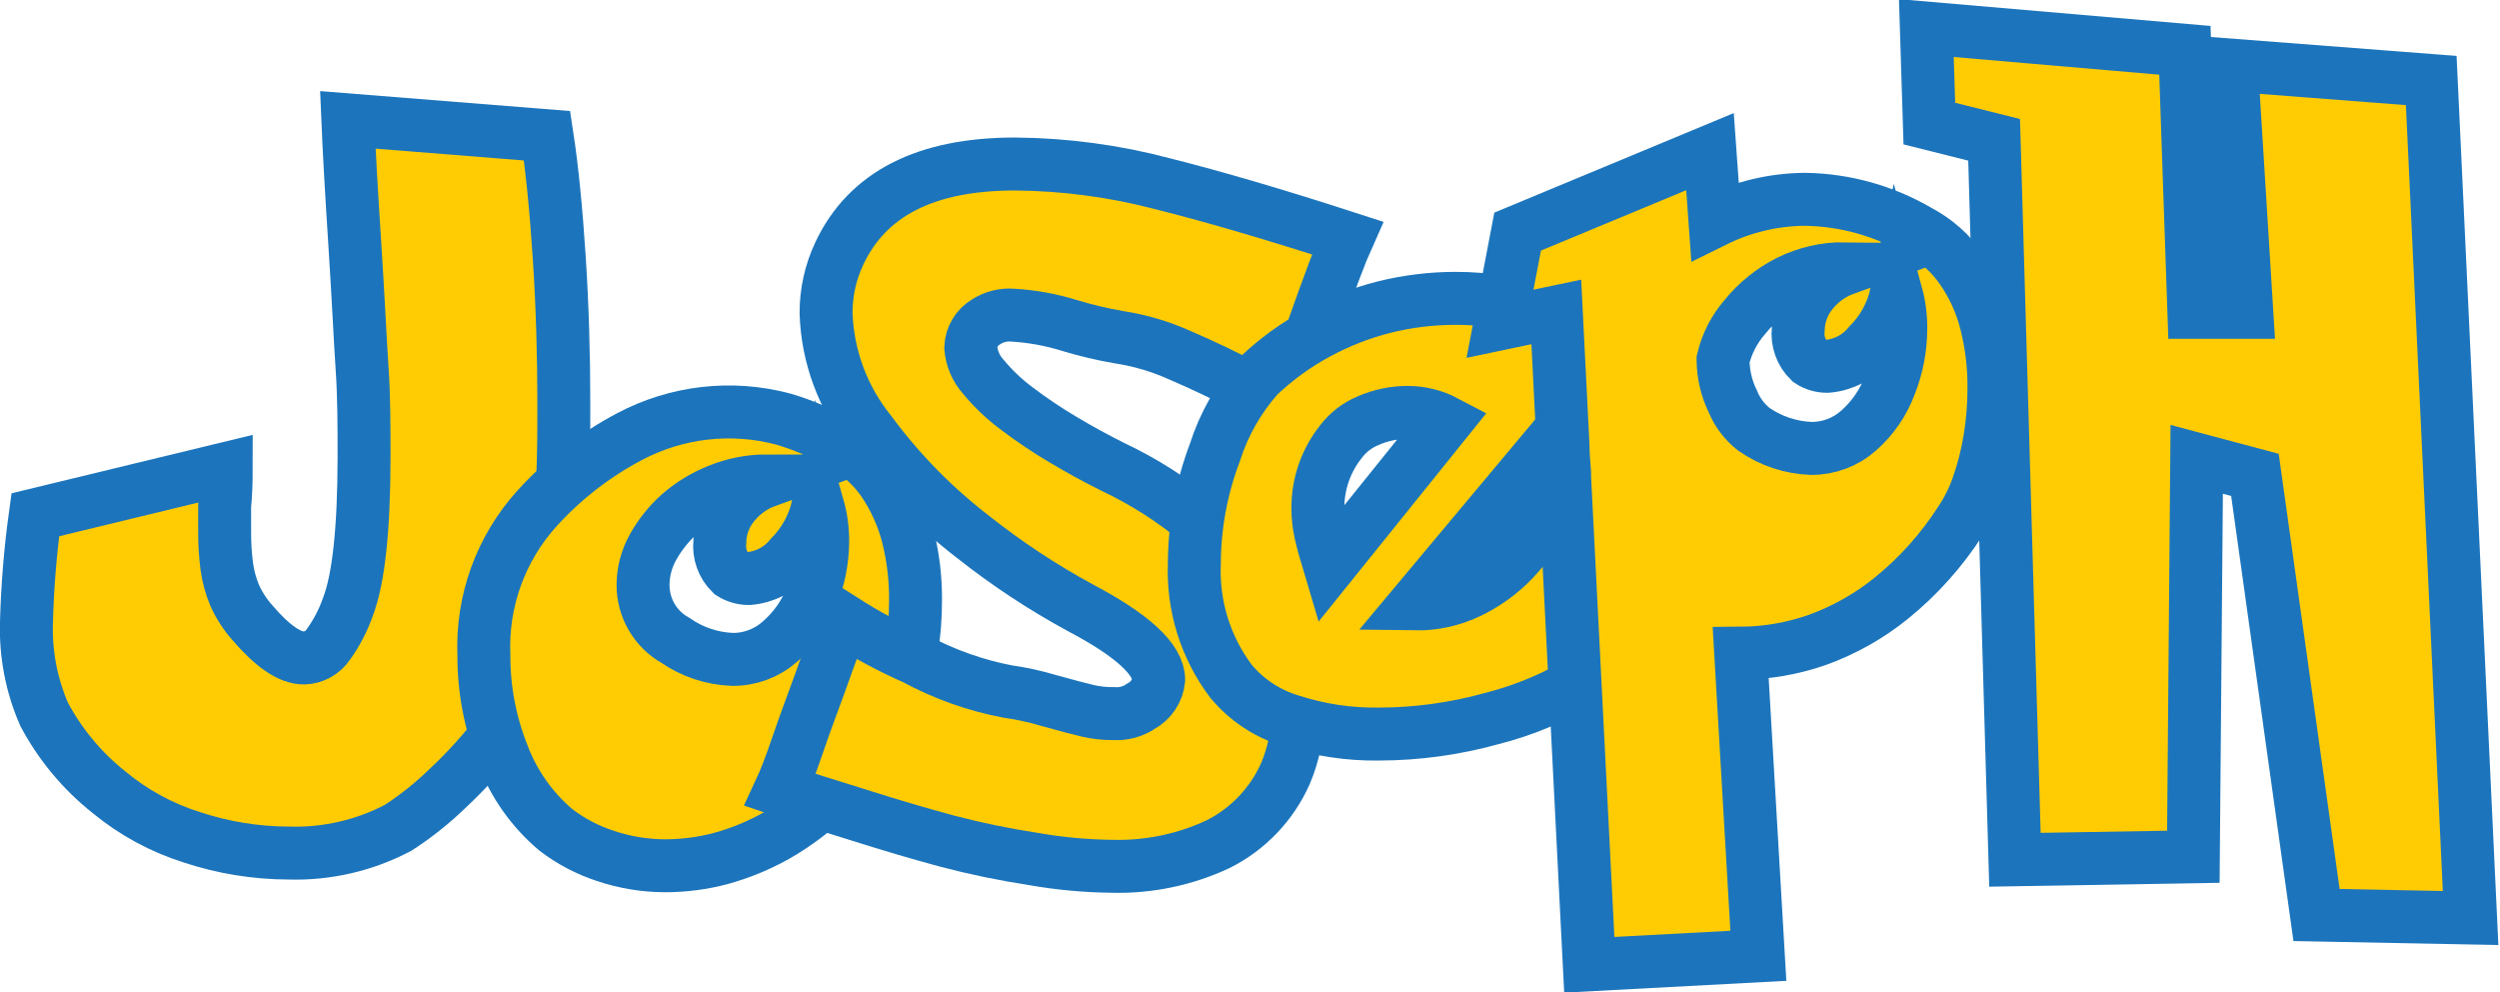
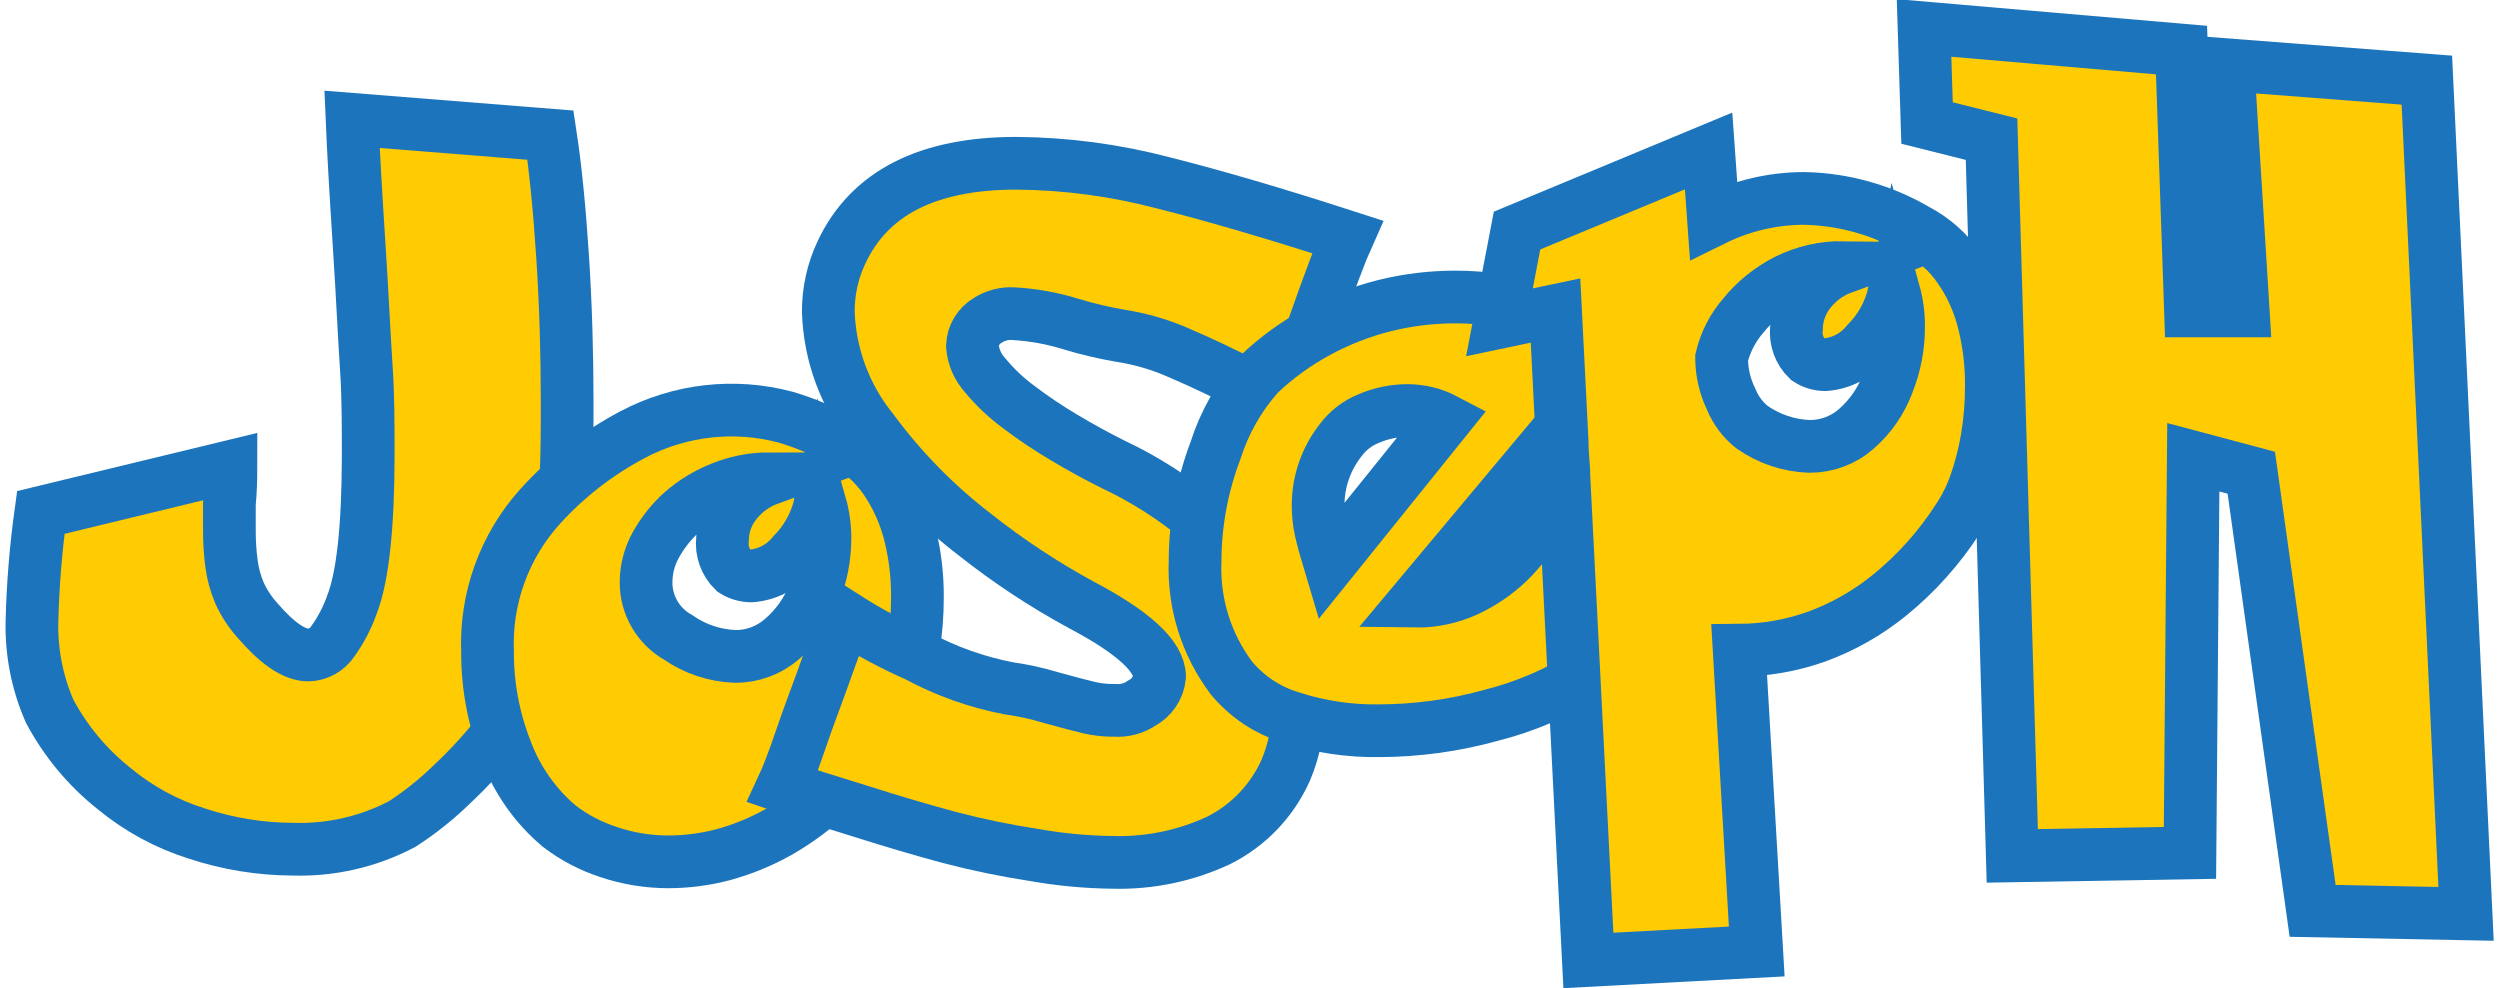
- <svg xmlns="http://www.w3.org/2000/svg" viewBox="0 0 141.61 56.19">
+ <svg xmlns="http://www.w3.org/2000/svg" height="79px" width="200px" viewBox="0 0 141.61 56.19">
  <defs>
    <style>.cls-1{fill:#ffcc04;stroke:#1c75bc;stroke-miterlimit:10;stroke-width:3px;}</style>
  </defs>
  <g id="Layer_2" data-name="Layer 2">
    <g id="Layer_1-2" data-name="Layer 1">
      <path class="cls-1" d="M2,29.16l10.82-2.62q0,1.23-.09,2.13c0,.59,0,1.06,0,1.4a14.51,14.51,0,0,0,.12,2,6.49,6.49,0,0,0,.45,1.66,6.16,6.16,0,0,0,1,1.54c1.14,1.33,2.11,2,2.92,2a1.72,1.72,0,0,0,1.39-.77,8.36,8.36,0,0,0,1.1-2.11q.91-2.34.92-8.45c0-1.76,0-3.44-.11-5.05s-.21-3.91-.41-7-.33-5.42-.4-7.1L31,7.69c.28,1.84.51,4.13.69,6.89s.26,5.53.26,8.29c0,1.59,0,3.08-.08,4.48s-.17,2.74-.29,4S31.26,33.82,31,35a23.58,23.58,0,0,1-.78,3.07,11.42,11.42,0,0,1-1.85,3.25,25.86,25.86,0,0,1-3,3.33,18.22,18.22,0,0,1-2.81,2.24,12.49,12.49,0,0,1-6.2,1.43,17.61,17.61,0,0,1-5.48-.89,13.91,13.91,0,0,1-4.71-2.56,14.07,14.07,0,0,1-3.67-4.41,12.06,12.06,0,0,1-1-5.22A55.11,55.11,0,0,1,2,29.16Z" />
      <path class="cls-1" d="M47.6,25.11a6.91,6.91,0,0,1,2.46,2.18,9.85,9.85,0,0,1,1.39,3.09A14.43,14.43,0,0,1,51.88,34a17.71,17.71,0,0,1-.24,2.95A16.4,16.4,0,0,1,51,39.52a9.14,9.14,0,0,1-1,2A20.89,20.89,0,0,1,47.09,45,15.58,15.58,0,0,1,44,47.33a14,14,0,0,1-3.16,1.3,12.34,12.34,0,0,1-3.1.41,10.65,10.65,0,0,1-3.44-.56A9.35,9.35,0,0,1,31.49,47a10.35,10.35,0,0,1-3-4.25,15.14,15.14,0,0,1-1.07-5.65,11.66,11.66,0,0,1,3-8.29,19.14,19.14,0,0,1,5.24-4.07,12,12,0,0,1,8.73-1A15.11,15.11,0,0,1,47.6,25.11Zm-1.25,3.58a5.93,5.93,0,0,1-1.57,2.85,3.38,3.38,0,0,1-2.35,1.23,1.87,1.87,0,0,1-1-.29,2.16,2.16,0,0,1-.64-1.79,3.39,3.39,0,0,1,.65-1.94,4.28,4.28,0,0,1,2-1.51,7.23,7.23,0,0,0-2.71.53,7.74,7.74,0,0,0-2.25,1.37A7.31,7.31,0,0,0,37,31a4.4,4.4,0,0,0-.56,2.12,3.58,3.58,0,0,0,1.83,3.15,6.06,6.06,0,0,0,3.23,1.08,4,4,0,0,0,2.69-1A6.42,6.42,0,0,0,46,33.79a8.48,8.48,0,0,0,.62-3.14A7.1,7.1,0,0,0,46.35,28.69Z" />
      <path class="cls-1" d="M47.56,14.36q2.38-5.07,9.95-5.07a33.83,33.83,0,0,1,8.38,1.12q4.41,1.11,10.46,3.07c-.32.71-1,2.49-2,5.33a36.48,36.48,0,0,1-1.66,4.25,19.58,19.58,0,0,0-2-1.11c-1.19-.63-2.48-1.25-3.88-1.85a13.18,13.18,0,0,0-3.41-1,23.16,23.16,0,0,1-2.78-.66,13.59,13.59,0,0,0-3.25-.59,2.43,2.43,0,0,0-1.49.38,1.76,1.76,0,0,0-.87,1.45,2.79,2.79,0,0,0,.72,1.67,10.71,10.71,0,0,0,1.9,1.8,27.11,27.11,0,0,0,2.59,1.74c.95.57,1.89,1.08,2.81,1.54a23.06,23.06,0,0,1,5,3.2,17.16,17.16,0,0,1,3.27,3.59A13.94,13.94,0,0,1,73,36.81a12.41,12.41,0,0,1,.54,3.48,8.79,8.79,0,0,1-.7,3.53,8.2,8.2,0,0,1-3.82,4,13.35,13.35,0,0,1-6,1.25,27.49,27.49,0,0,1-4.5-.42,47.36,47.36,0,0,1-4.83-1q-2.34-.63-4.92-1.45c-1.73-.54-3.24-1-4.55-1.45.21-.45.56-1.31,1-2.61s.88-2.43,1.22-3.38.64-1.79.91-2.51a4.13,4.13,0,0,1,.5-1.09,29.79,29.79,0,0,0,4,2.14,18.18,18.18,0,0,0,5.25,1.87,15.47,15.47,0,0,1,2.33.51c1.09.3,1.84.5,2.24.59a6.07,6.07,0,0,0,1.44.15A2.43,2.43,0,0,0,64.66,40a1.93,1.93,0,0,0,1-1.49c0-1.16-1.49-2.53-4.45-4.09a42.13,42.13,0,0,1-6.06-4,29.83,29.83,0,0,1-5.83-5.94,11.3,11.3,0,0,1-2.51-6.74A7.85,7.85,0,0,1,47.56,14.36Z" />
      <path class="cls-1" d="M87.8,28.89l5.14,6.19A6.73,6.73,0,0,1,90,38.36a19.09,19.09,0,0,1-5.5,2.35,24,24,0,0,1-6.35.87,15.48,15.48,0,0,1-5-.75,7.05,7.05,0,0,1-3.4-2.25,10.36,10.36,0,0,1-2.07-6.65,17.9,17.9,0,0,1,1.16-6.29,12,12,0,0,1,2.46-4.33,15.65,15.65,0,0,1,3.38-2.45,16.46,16.46,0,0,1,3.78-1.47,16.76,16.76,0,0,1,4-.49,15.4,15.4,0,0,1,5.14.86,12.59,12.59,0,0,1,4.27,2.51L80.2,34.21a6.79,6.79,0,0,0,3-.65,8.68,8.68,0,0,0,2.57-1.85A13.55,13.55,0,0,0,87.8,28.89Zm-5.89-5a4.6,4.6,0,0,0-2.13-.53,5.57,5.57,0,0,0-2.23.46A3.68,3.68,0,0,0,76,25a6,6,0,0,0-1.32,3.75,6.57,6.57,0,0,0,.15,1.42c.1.46.27,1.08.51,1.88Z" />
      <path class="cls-1" d="M98.64,37l1,17.14-9.58.51L88.66,27v-.21c-.06-.71-.09-1.24-.09-1.58l-.38-7.54L85,18.34l1-5.22L96.9,8.59l.28,3.91a11.69,11.69,0,0,1,5.13-1.21,13.14,13.14,0,0,1,6.4,1.79,6.81,6.81,0,0,1,2.46,2.18,9.24,9.24,0,0,1,1.39,3.09,14.4,14.4,0,0,1,.43,3.56,17.83,17.83,0,0,1-.24,3,15.65,15.65,0,0,1-.67,2.62,8.84,8.84,0,0,1-1,2,18.5,18.5,0,0,1-3.9,4.35A14.47,14.47,0,0,1,103,36.24,13.39,13.39,0,0,1,98.64,37Zm-1-16.6a5.41,5.41,0,0,0,.55,2.33,3.89,3.89,0,0,0,1.2,1.59,6.09,6.09,0,0,0,3.24,1.08,4,4,0,0,0,2.68-1,6.41,6.41,0,0,0,1.79-2.6,8.59,8.59,0,0,0,.61-3.14,7.16,7.16,0,0,0-.25-2,5.84,5.84,0,0,1-1.57,2.86,3.38,3.38,0,0,1-2.35,1.23,1.8,1.8,0,0,1-1-.3,2.14,2.14,0,0,1-.64-1.78,3.44,3.44,0,0,1,.65-1.94,4.28,4.28,0,0,1,2-1.51,7,7,0,0,0-3.19.73,7.57,7.57,0,0,0-2.48,2A5.68,5.68,0,0,0,97.64,20.36Z" />
      <path class="cls-1" d="M123.81,2.85l.51,14.84h3l-.87-14,11.32.87L140,52l-8.73-.17-3.49-24.93-3.3-.88-.19,22.51-10.11.17L113,7.92,109.33,7l-.17-5.41Z" />
    </g>
  </g>
</svg>
